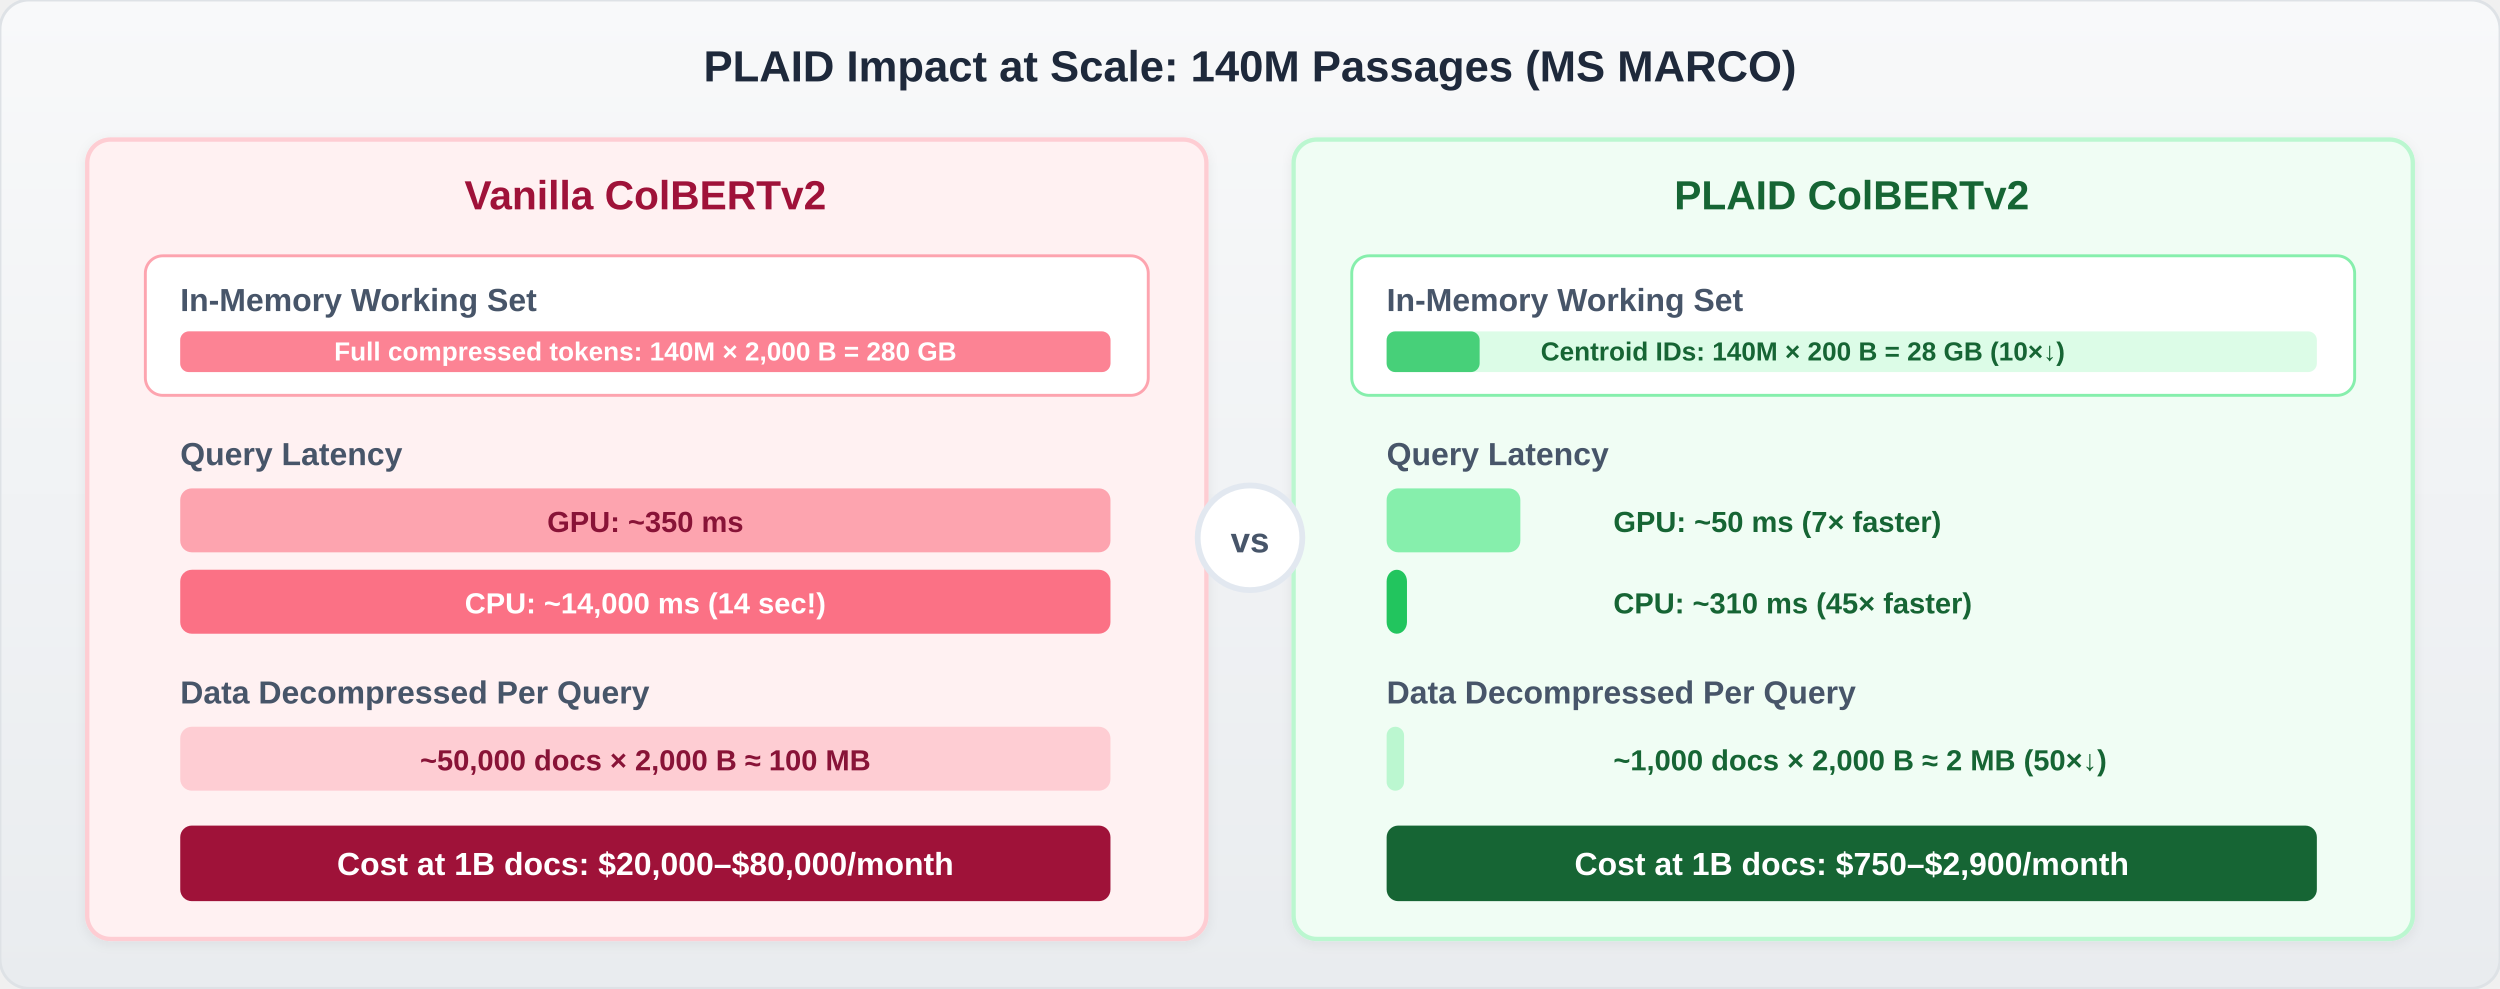
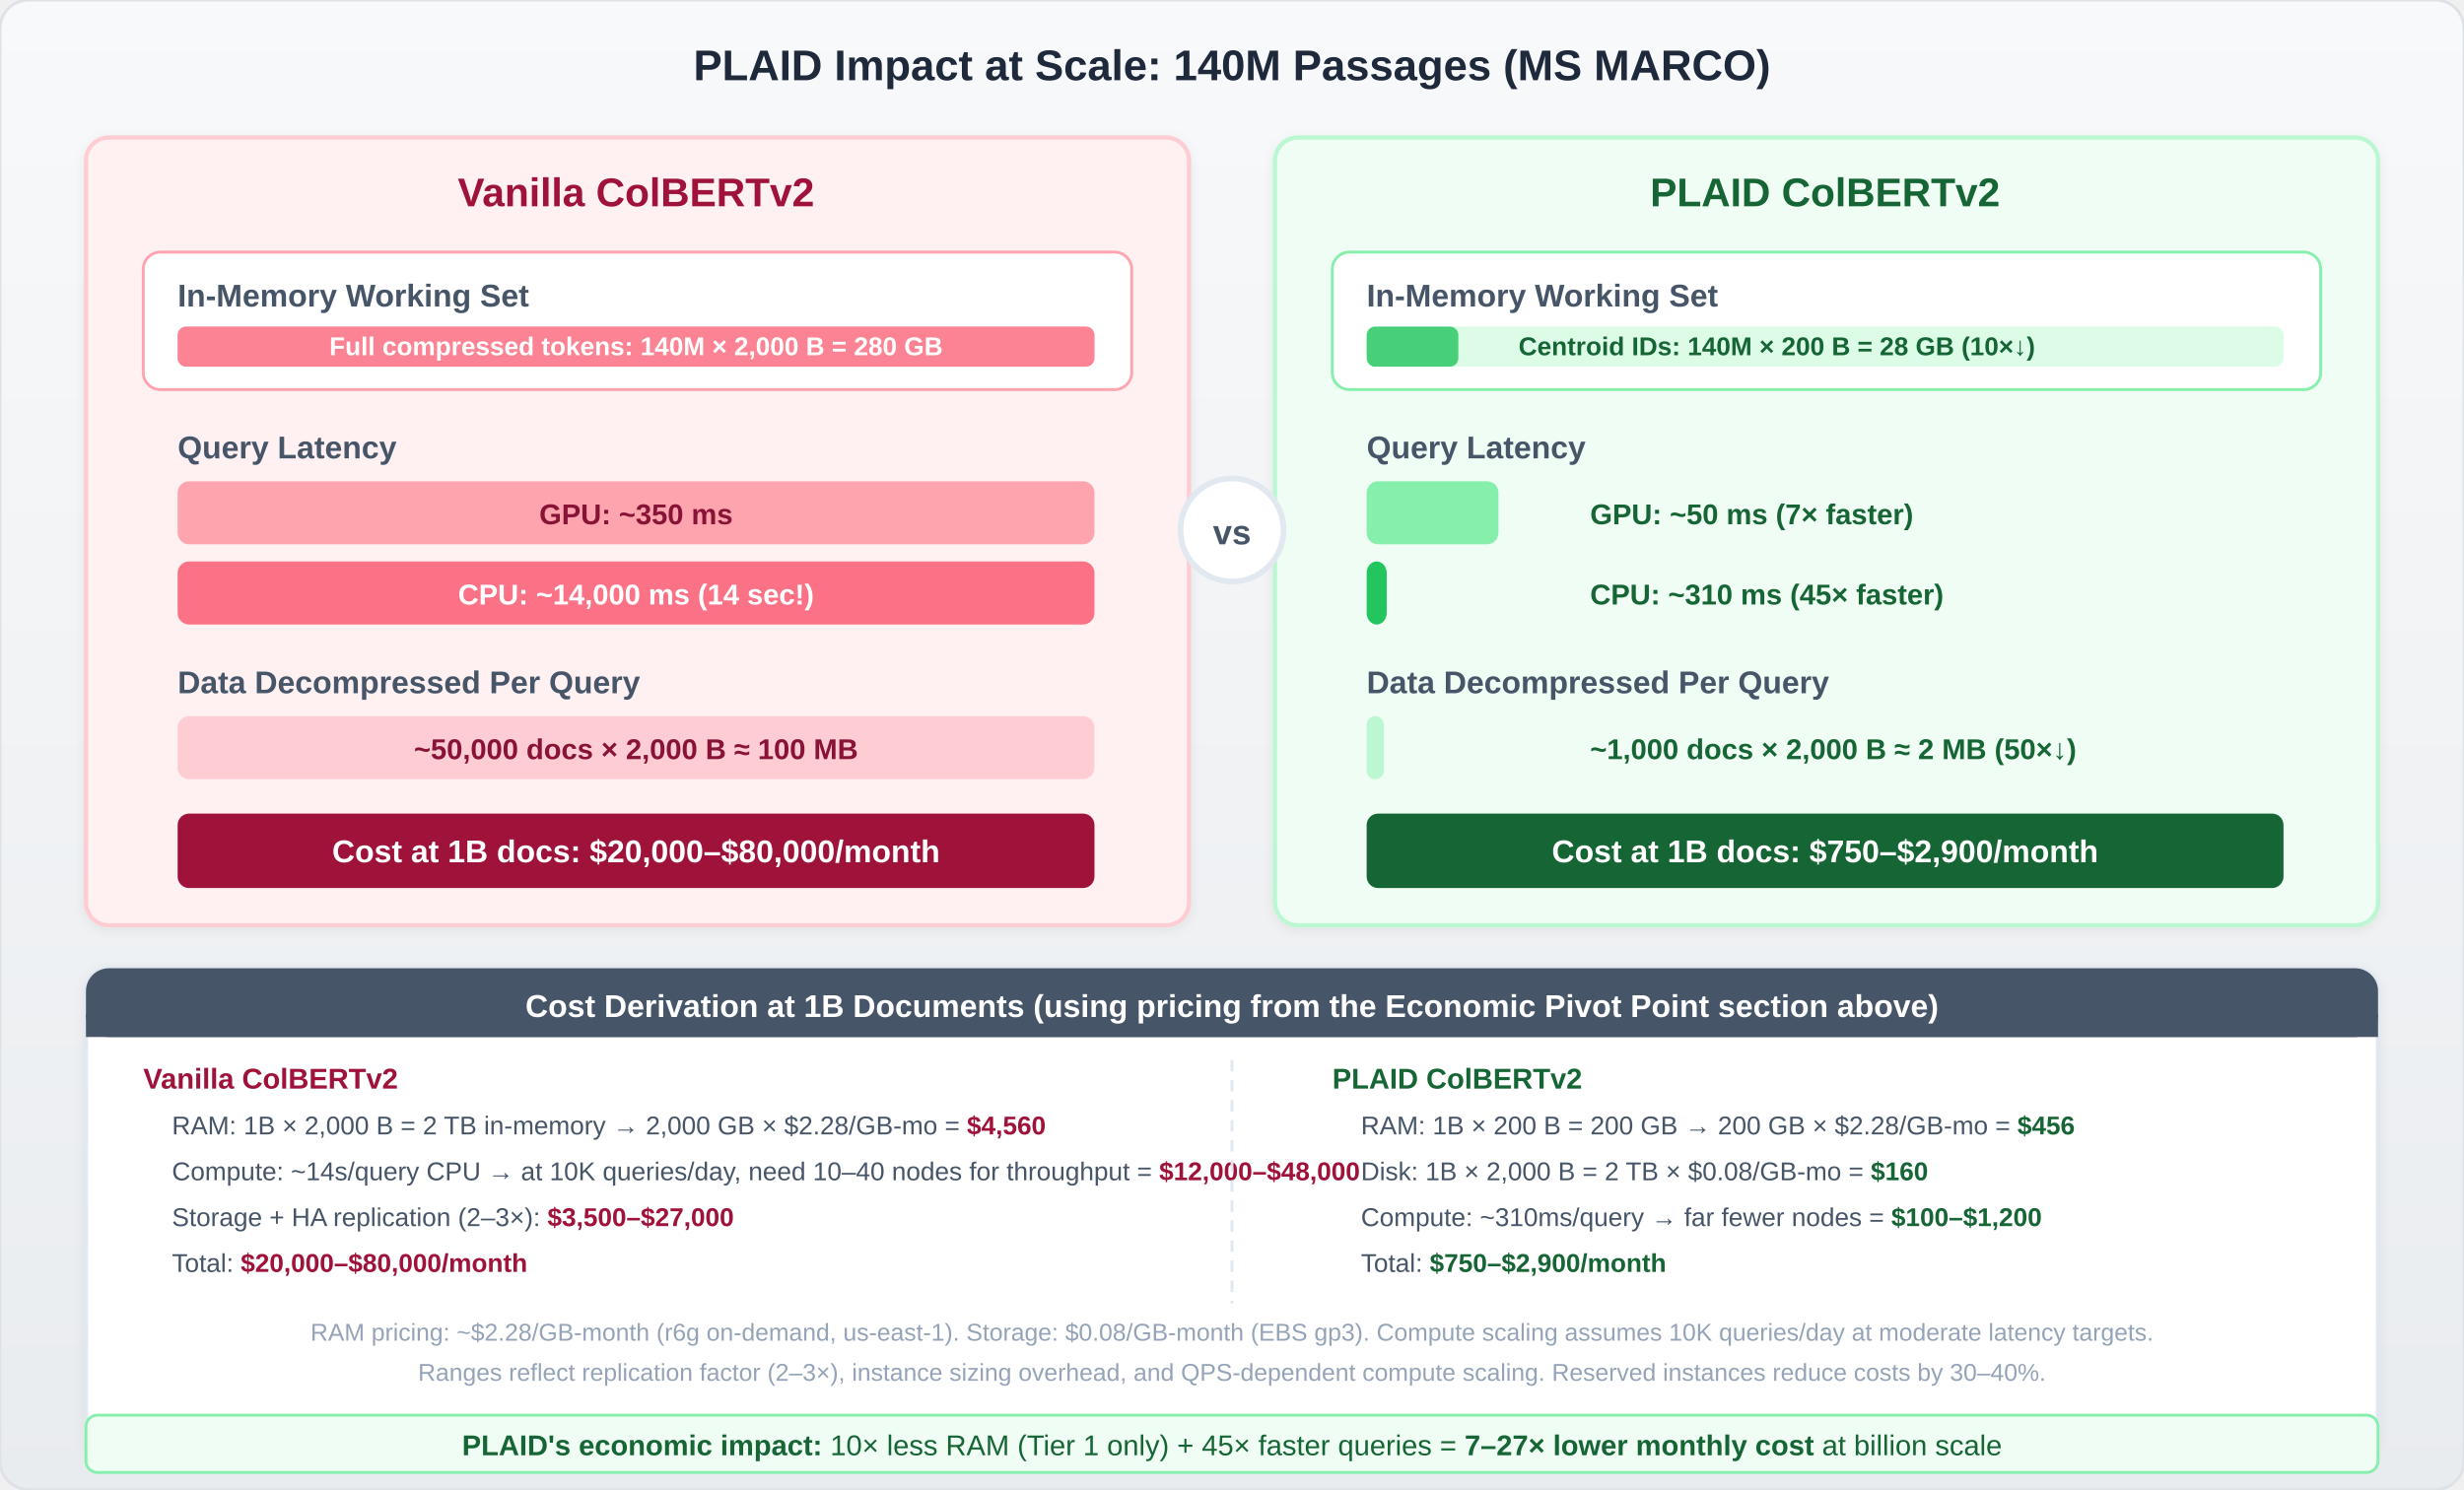
- <svg xmlns="http://www.w3.org/2000/svg" viewBox="0 0 860 340" font-family="'Segoe UI', Arial, sans-serif">
+ <svg xmlns="http://www.w3.org/2000/svg" viewBox="0 0 860 520" font-family="'Segoe UI', Arial, sans-serif">
  <defs>
    <linearGradient id="bg4" x1="0" y1="0" x2="0" y2="1">
      <stop offset="0%" stop-color="#f8f9fa" />
      <stop offset="100%" stop-color="#e9ecef" />
    </linearGradient>
    <filter id="s4" x="-1%" y="-2%" width="102%" height="108%">
      <feDropShadow dx="0" dy="1" stdDeviation="2" flood-color="#00000010" />
    </filter>
  </defs>
-   <rect width="860" height="340" rx="10" fill="url(#bg4)" stroke="#dee2e6" stroke-width="1" />
+   <rect width="860" height="520" rx="10" fill="url(#bg4)" stroke="#dee2e6" stroke-width="1" />
  <text x="430" y="28" text-anchor="middle" font-size="15" font-weight="700" fill="#1e293b">PLAID Impact at Scale: 140M Passages (MS MARCO)</text>
  <rect x="30" y="48" width="385" height="275" rx="8" fill="#fff1f2" stroke="#fecdd3" stroke-width="1.5" filter="url(#s4)" />
  <text x="222" y="72" text-anchor="middle" font-size="14" font-weight="700" fill="#9f1239">Vanilla ColBERTv2</text>
  <rect x="50" y="88" width="345" height="48" rx="6" fill="#ffffff" stroke="#fda4af" stroke-width="1" />
  <text x="62" y="107" font-size="11" font-weight="600" fill="#475569">In-Memory Working Set</text>
  <rect x="62" y="114" width="320" height="14" rx="3" fill="#fecdd3" />
  <rect x="62" y="114" width="320" height="14" rx="3" fill="#fb7185" opacity="0.8" />
  <text x="222" y="124" text-anchor="middle" font-size="9" font-weight="700" fill="#ffffff">Full compressed tokens: 140M × 2,000 B = 280 GB</text>
  <text x="62" y="160" font-size="11" font-weight="600" fill="#475569">Query Latency</text>
  <rect x="62" y="168" width="320" height="22" rx="4" fill="#fda4af" />
  <text x="222" y="183" text-anchor="middle" font-size="10" font-weight="700" fill="#881337">GPU: ~350 ms</text>
  <rect x="62" y="196" width="320" height="22" rx="4" fill="#fb7185" />
  <text x="222" y="211" text-anchor="middle" font-size="10" font-weight="700" fill="#ffffff">CPU: ~14,000 ms (14 sec!)</text>
  <text x="62" y="242" font-size="11" font-weight="600" fill="#475569">Data Decompressed Per Query</text>
  <rect x="62" y="250" width="320" height="22" rx="4" fill="#fecdd3" />
  <text x="222" y="265" text-anchor="middle" font-size="10" font-weight="700" fill="#881337">~50,000 docs × 2,000 B ≈ 100 MB</text>
  <rect x="62" y="284" width="320" height="26" rx="4" fill="#9f1239" />
  <text x="222" y="301" text-anchor="middle" font-size="11" font-weight="700" fill="#ffffff">Cost at 1B docs: $20,000–$80,000/month</text>
  <rect x="445" y="48" width="385" height="275" rx="8" fill="#f0fdf4" stroke="#bbf7d0" stroke-width="1.5" filter="url(#s4)" />
  <text x="637" y="72" text-anchor="middle" font-size="14" font-weight="700" fill="#166534">PLAID ColBERTv2</text>
  <rect x="465" y="88" width="345" height="48" rx="6" fill="#ffffff" stroke="#86efac" stroke-width="1" />
  <text x="477" y="107" font-size="11" font-weight="600" fill="#475569">In-Memory Working Set</text>
  <rect x="477" y="114" width="320" height="14" rx="3" fill="#dcfce7" />
  <rect x="477" y="114" width="32" height="14" rx="3" fill="#22c55e" opacity="0.8" />
  <text x="530" y="124" font-size="9" font-weight="700" fill="#166534">Centroid IDs: 140M × 200 B = 28 GB (10×↓)</text>
  <text x="477" y="160" font-size="11" font-weight="600" fill="#475569">Query Latency</text>
  <rect x="477" y="168" width="46" height="22" rx="4" fill="#86efac" />
  <text x="555" y="183" font-size="10" font-weight="700" fill="#166534">GPU: ~50 ms (7× faster)</text>
  <rect x="477" y="196" width="7" height="22" rx="4" fill="#22c55e" />
  <text x="555" y="211" font-size="10" font-weight="700" fill="#166534">CPU: ~310 ms (45× faster)</text>
  <text x="477" y="242" font-size="11" font-weight="600" fill="#475569">Data Decompressed Per Query</text>
  <rect x="477" y="250" width="6" height="22" rx="3" fill="#bbf7d0" />
  <text x="555" y="265" font-size="10" font-weight="700" fill="#166534">~1,000 docs × 2,000 B ≈ 2 MB (50×↓)</text>
  <rect x="477" y="284" width="320" height="26" rx="4" fill="#166534" />
  <text x="637" y="301" text-anchor="middle" font-size="11" font-weight="700" fill="#ffffff">Cost at 1B docs: $750–$2,900/month</text>
  <circle cx="430" cy="185" r="18" fill="#ffffff" stroke="#e2e8f0" stroke-width="2" />
  <text x="430" y="190" text-anchor="middle" font-size="12" font-weight="800" fill="#475569">vs</text>
+   <rect x="30" y="338" width="800" height="170" rx="8" fill="#ffffff" stroke="#e2e8f0" stroke-width="1.5" filter="url(#s4)" />
+   <rect x="30" y="338" width="800" height="24" rx="8" fill="#475569" />
+   <rect x="30" y="354" width="800" height="8" fill="#475569" />
+   <text x="430" y="355" text-anchor="middle" font-size="11" font-weight="700" fill="#ffffff">Cost Derivation at 1B Documents (using pricing from the Economic Pivot Point section above)</text>
+   <text x="50" y="380" font-size="10" font-weight="700" fill="#9f1239">Vanilla ColBERTv2</text>
+   <g font-size="9" fill="#475569">
+     <text x="60" y="396">RAM: 1B × 2,000 B = 2 TB in-memory → 2,000 GB × $2.28/GB-mo = <tspan font-weight="700" fill="#9f1239">$4,560</tspan>
+     </text>
+     <text x="60" y="412">Compute: ~14s/query CPU → at 10K queries/day, need 10–40 nodes for throughput = <tspan font-weight="700" fill="#9f1239">$12,000–$48,000</tspan>
+     </text>
+     <text x="60" y="428">Storage + HA replication (2–3×): <tspan font-weight="700" fill="#9f1239">$3,500–$27,000</tspan>
+     </text>
+     <text x="60" y="444">Total: <tspan font-weight="700" fill="#9f1239">$20,000–$80,000/month</tspan>
+     </text>
+   </g>
+   <text x="465" y="380" font-size="10" font-weight="700" fill="#166534">PLAID ColBERTv2</text>
+   <g font-size="9" fill="#475569">
+     <text x="475" y="396">RAM: 1B × 200 B = 200 GB → 200 GB × $2.28/GB-mo = <tspan font-weight="700" fill="#166534">$456</tspan>
+     </text>
+     <text x="475" y="412">Disk: 1B × 2,000 B = 2 TB × $0.08/GB-mo = <tspan font-weight="700" fill="#166534">$160</tspan>
+     </text>
+     <text x="475" y="428">Compute: ~310ms/query → far fewer nodes = <tspan font-weight="700" fill="#166534">$100–$1,200</tspan>
+     </text>
+     <text x="475" y="444">Total: <tspan font-weight="700" fill="#166534">$750–$2,900/month</tspan>
+     </text>
+   </g>
+   <line x1="430" y1="370" x2="430" y2="455" stroke="#e2e8f0" stroke-width="1" stroke-dasharray="4,3" />
+   <text x="430" y="468" text-anchor="middle" font-size="8.5" fill="#94a3b8">RAM pricing: ~$2.28/GB-month (r6g on-demand, us-east-1). Storage: $0.08/GB-month (EBS gp3). Compute scaling assumes 10K queries/day at moderate latency targets.</text>
+   <text x="430" y="482" text-anchor="middle" font-size="8.5" fill="#94a3b8">Ranges reflect replication factor (2–3×), instance sizing overhead, and QPS-dependent compute scaling. Reserved instances reduce costs by 30–40%.</text>
+   <rect x="30" y="494" width="800" height="20" rx="4" fill="#f0fdf4" stroke="#86efac" stroke-width="1" />
+   <text x="430" y="508" text-anchor="middle" font-size="10" fill="#166534">
+     <tspan font-weight="700">PLAID's economic impact:</tspan> 10× less RAM (Tier 1 only) + 45× faster queries = <tspan font-weight="700">7–27× lower monthly cost</tspan> at billion scale
+     </text>
</svg>
